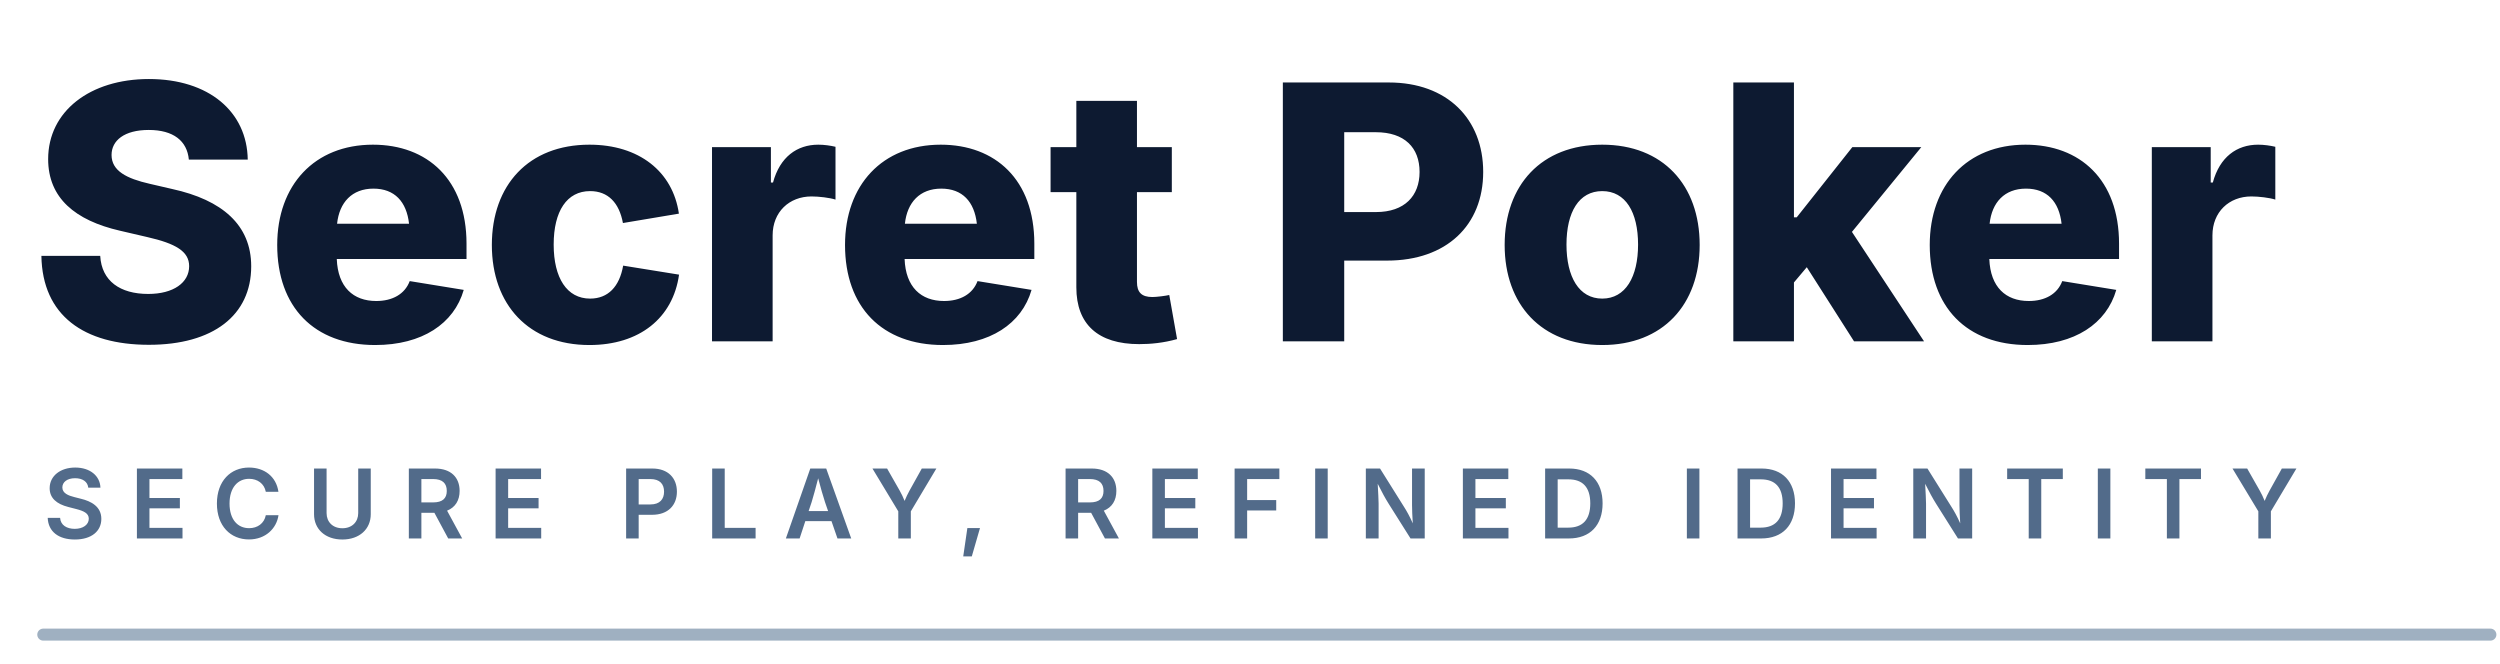
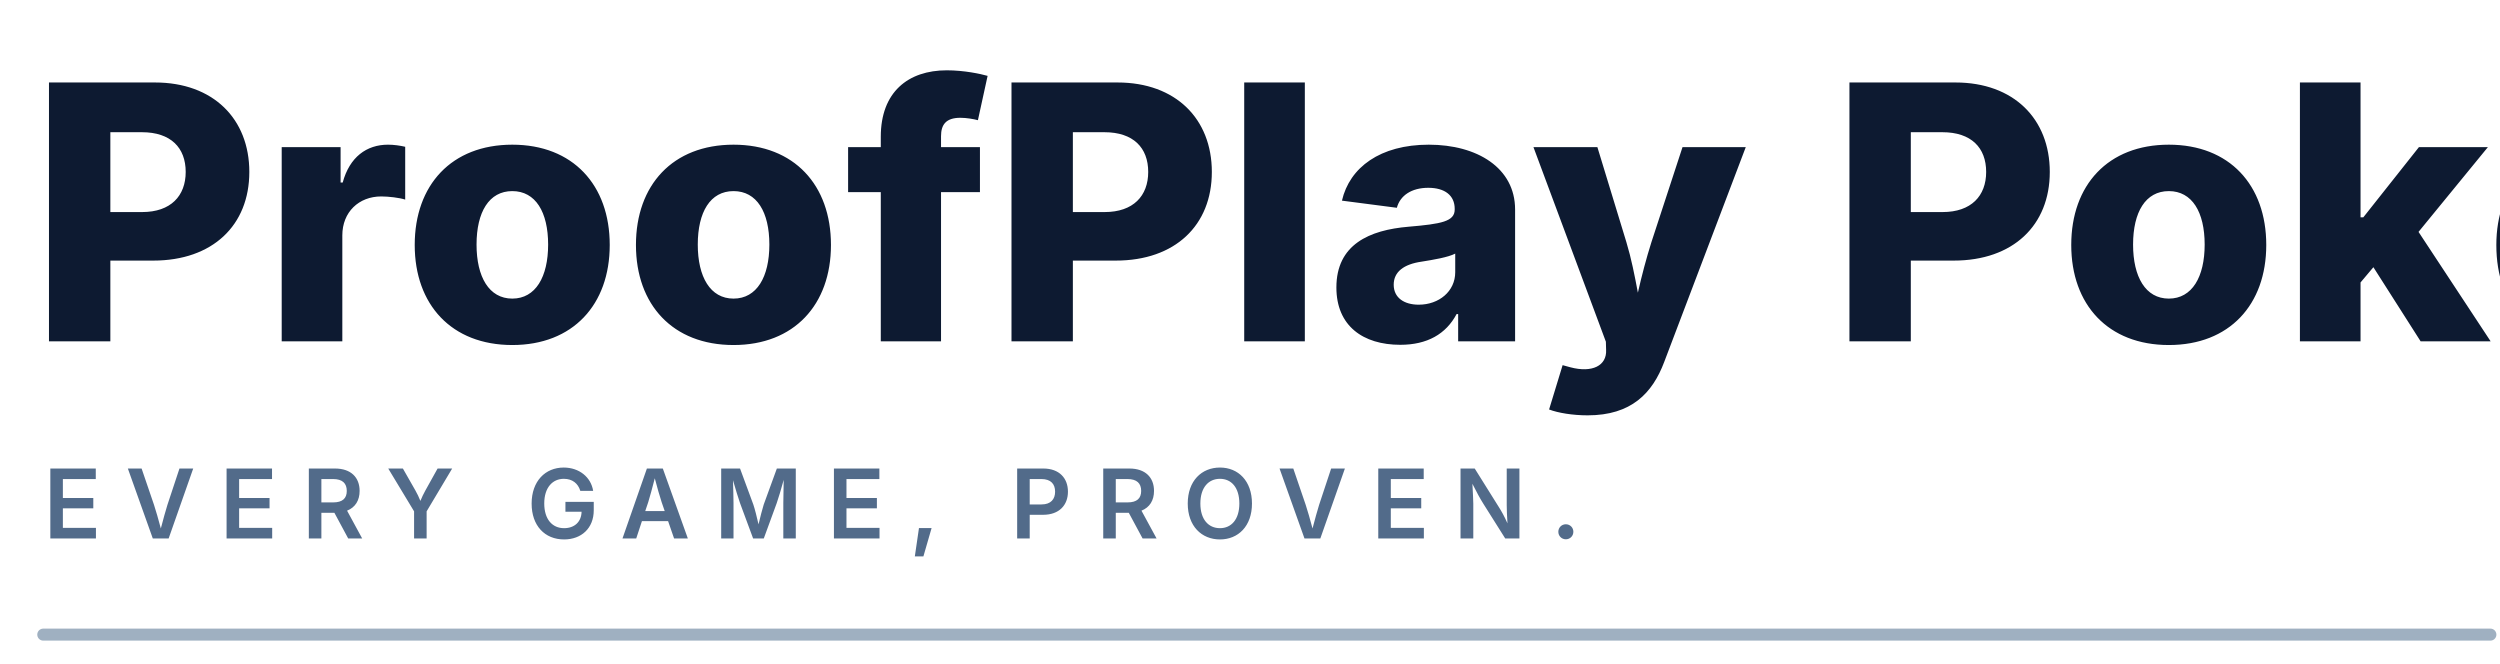
<svg xmlns="http://www.w3.org/2000/svg" width="520" height="138" viewBox="170 24 520 138" fill="none">
  <g fill="#0D1A31">
-     <text x="176" y="95" font-size="74" font-family="Inter, Arial, Helvetica, sans-serif" font-weight="800" letter-spacing="0.2">Secret Poker</text>
-     <text x="179" y="136" font-size="20" font-family="Inter, Arial, Helvetica, sans-serif" font-weight="600" letter-spacing="5" fill="#526B8A">SECURE PLAY, REFINED IDENTITY</text>
+     <text x="176" y="95" font-size="74" font-family="Inter, Arial, Helvetica, sans-serif" font-weight="800" letter-spacing="0.2" textLength="509" lengthAdjust="spacingAndGlyphs">ProofPlay Poker</text>
+     <text x="179" y="136" font-size="20" font-family="Inter, Arial, Helvetica, sans-serif" font-weight="600" letter-spacing="5" fill="#526B8A">EVERY GAME, PROVEN.</text>
  </g>
  <path d="M179 156H688" stroke="#9FB0C1" stroke-width="2.5" stroke-linecap="round" />
</svg>
